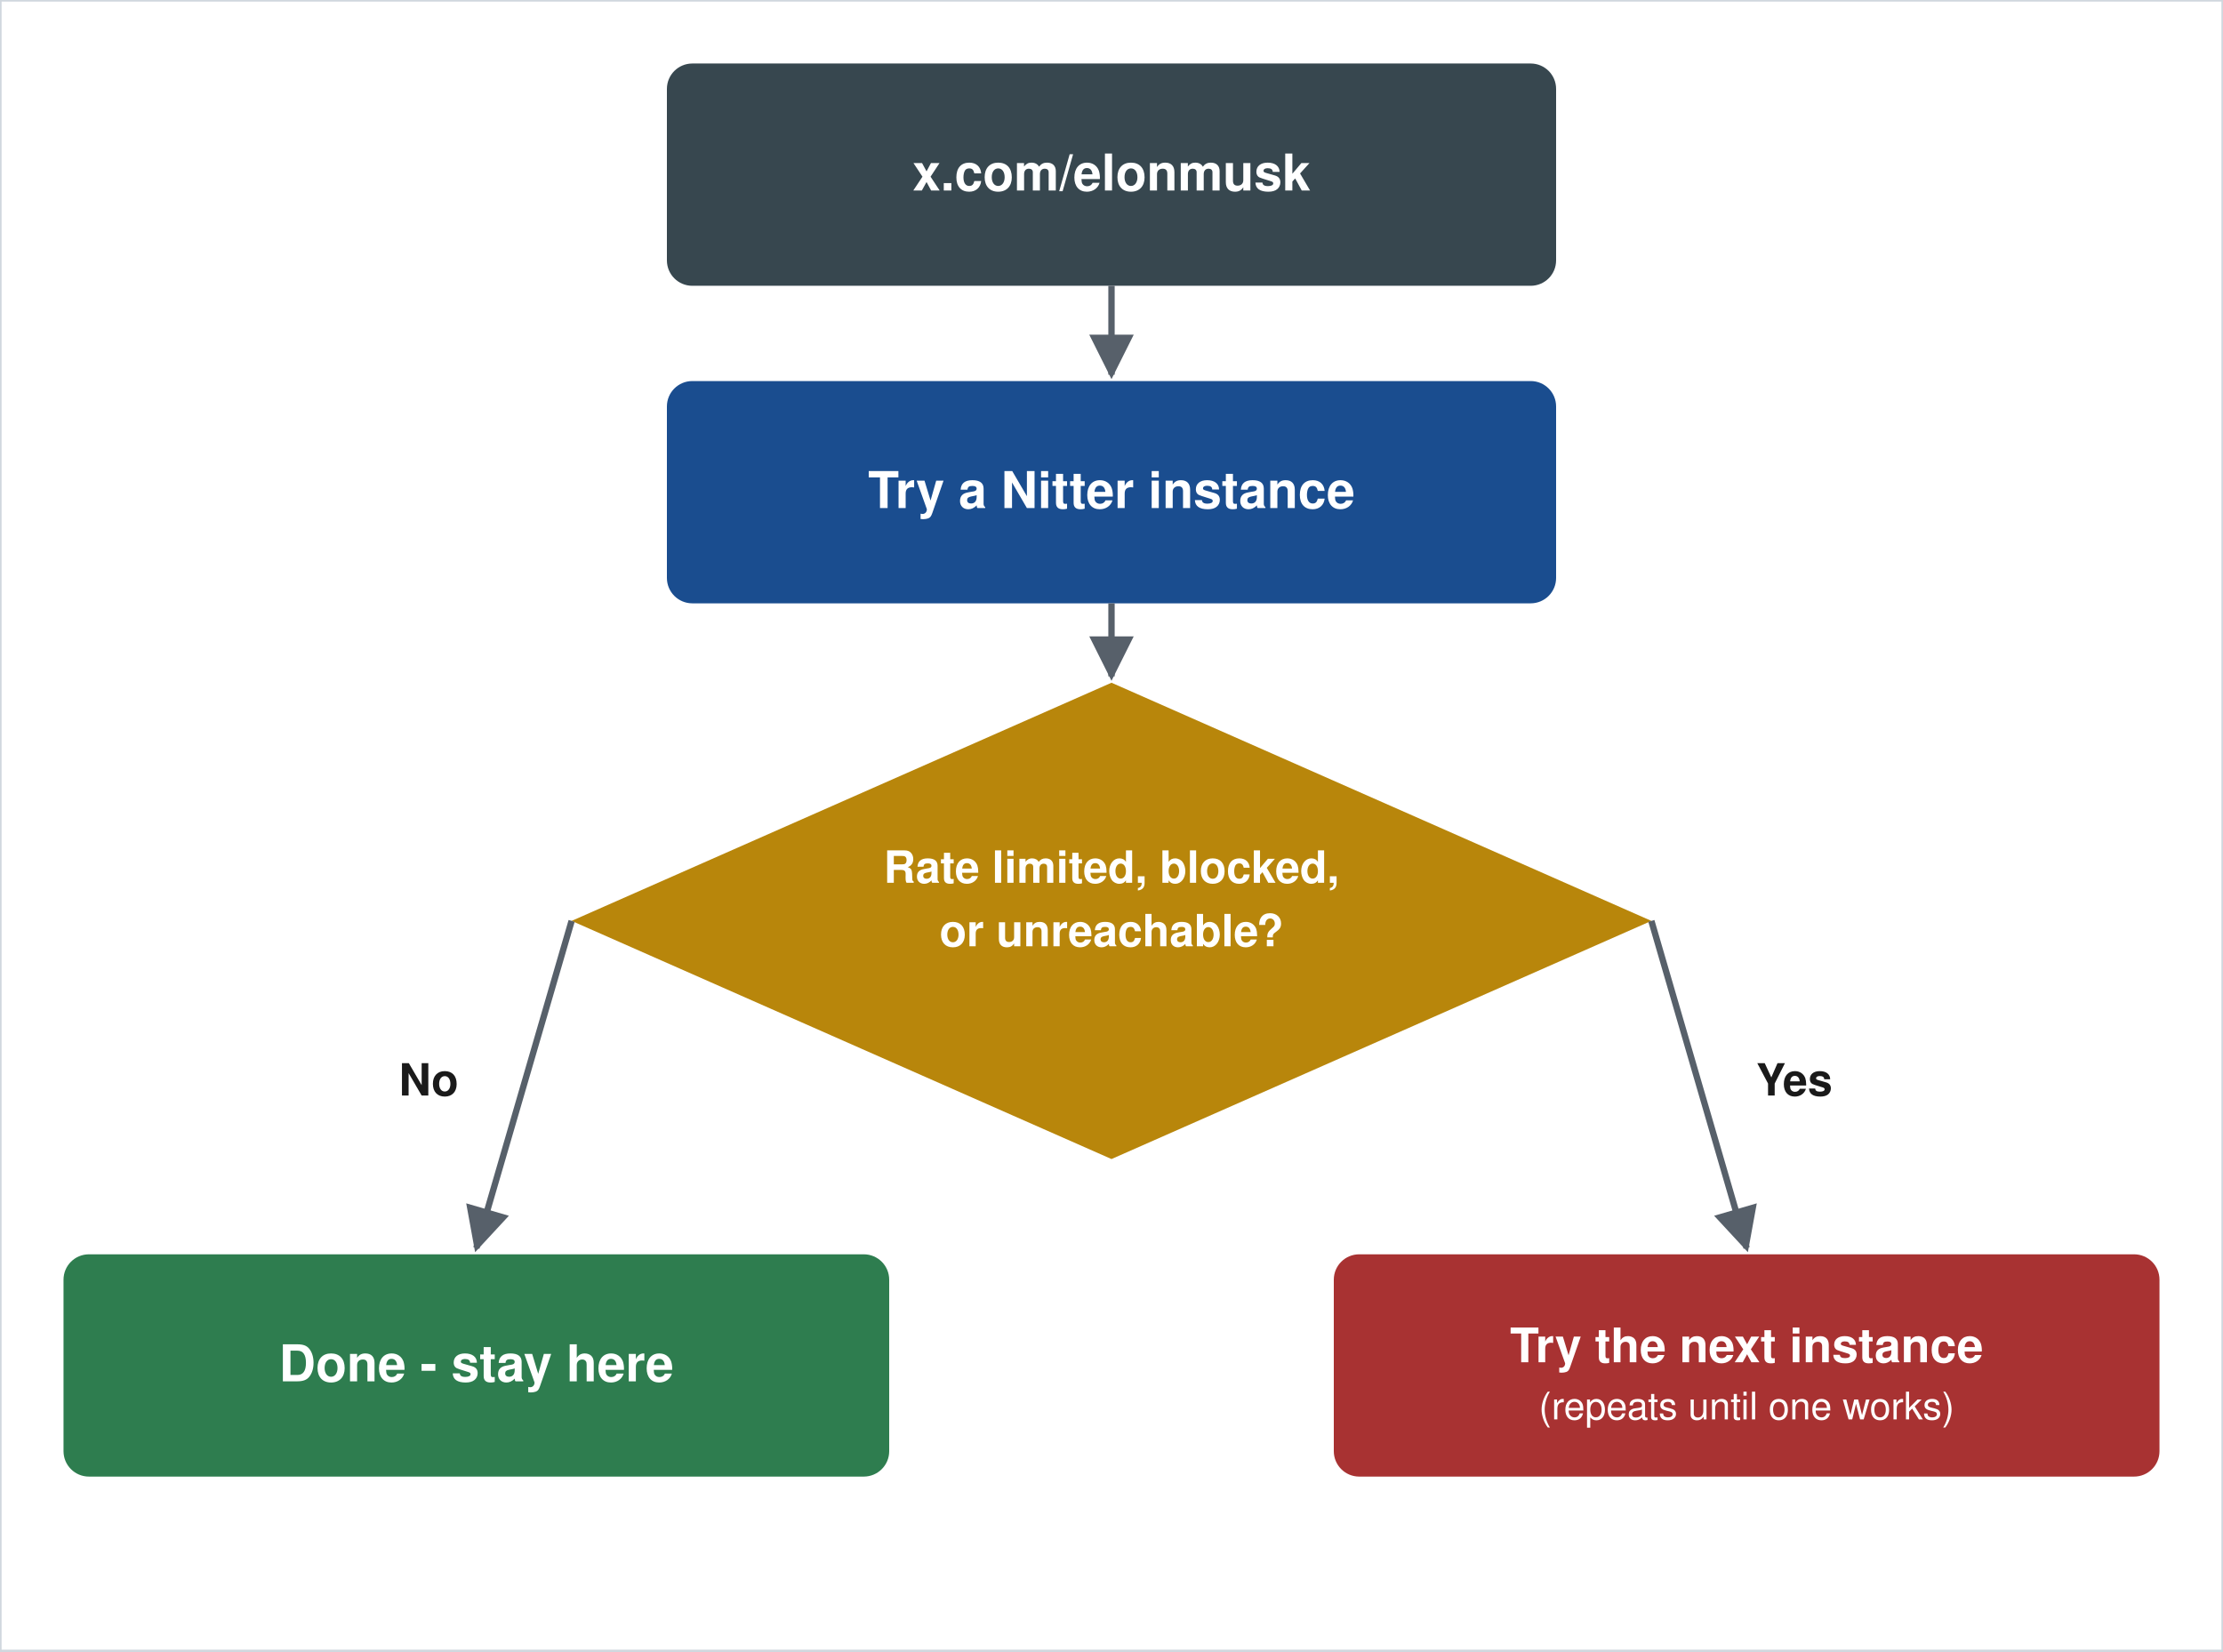
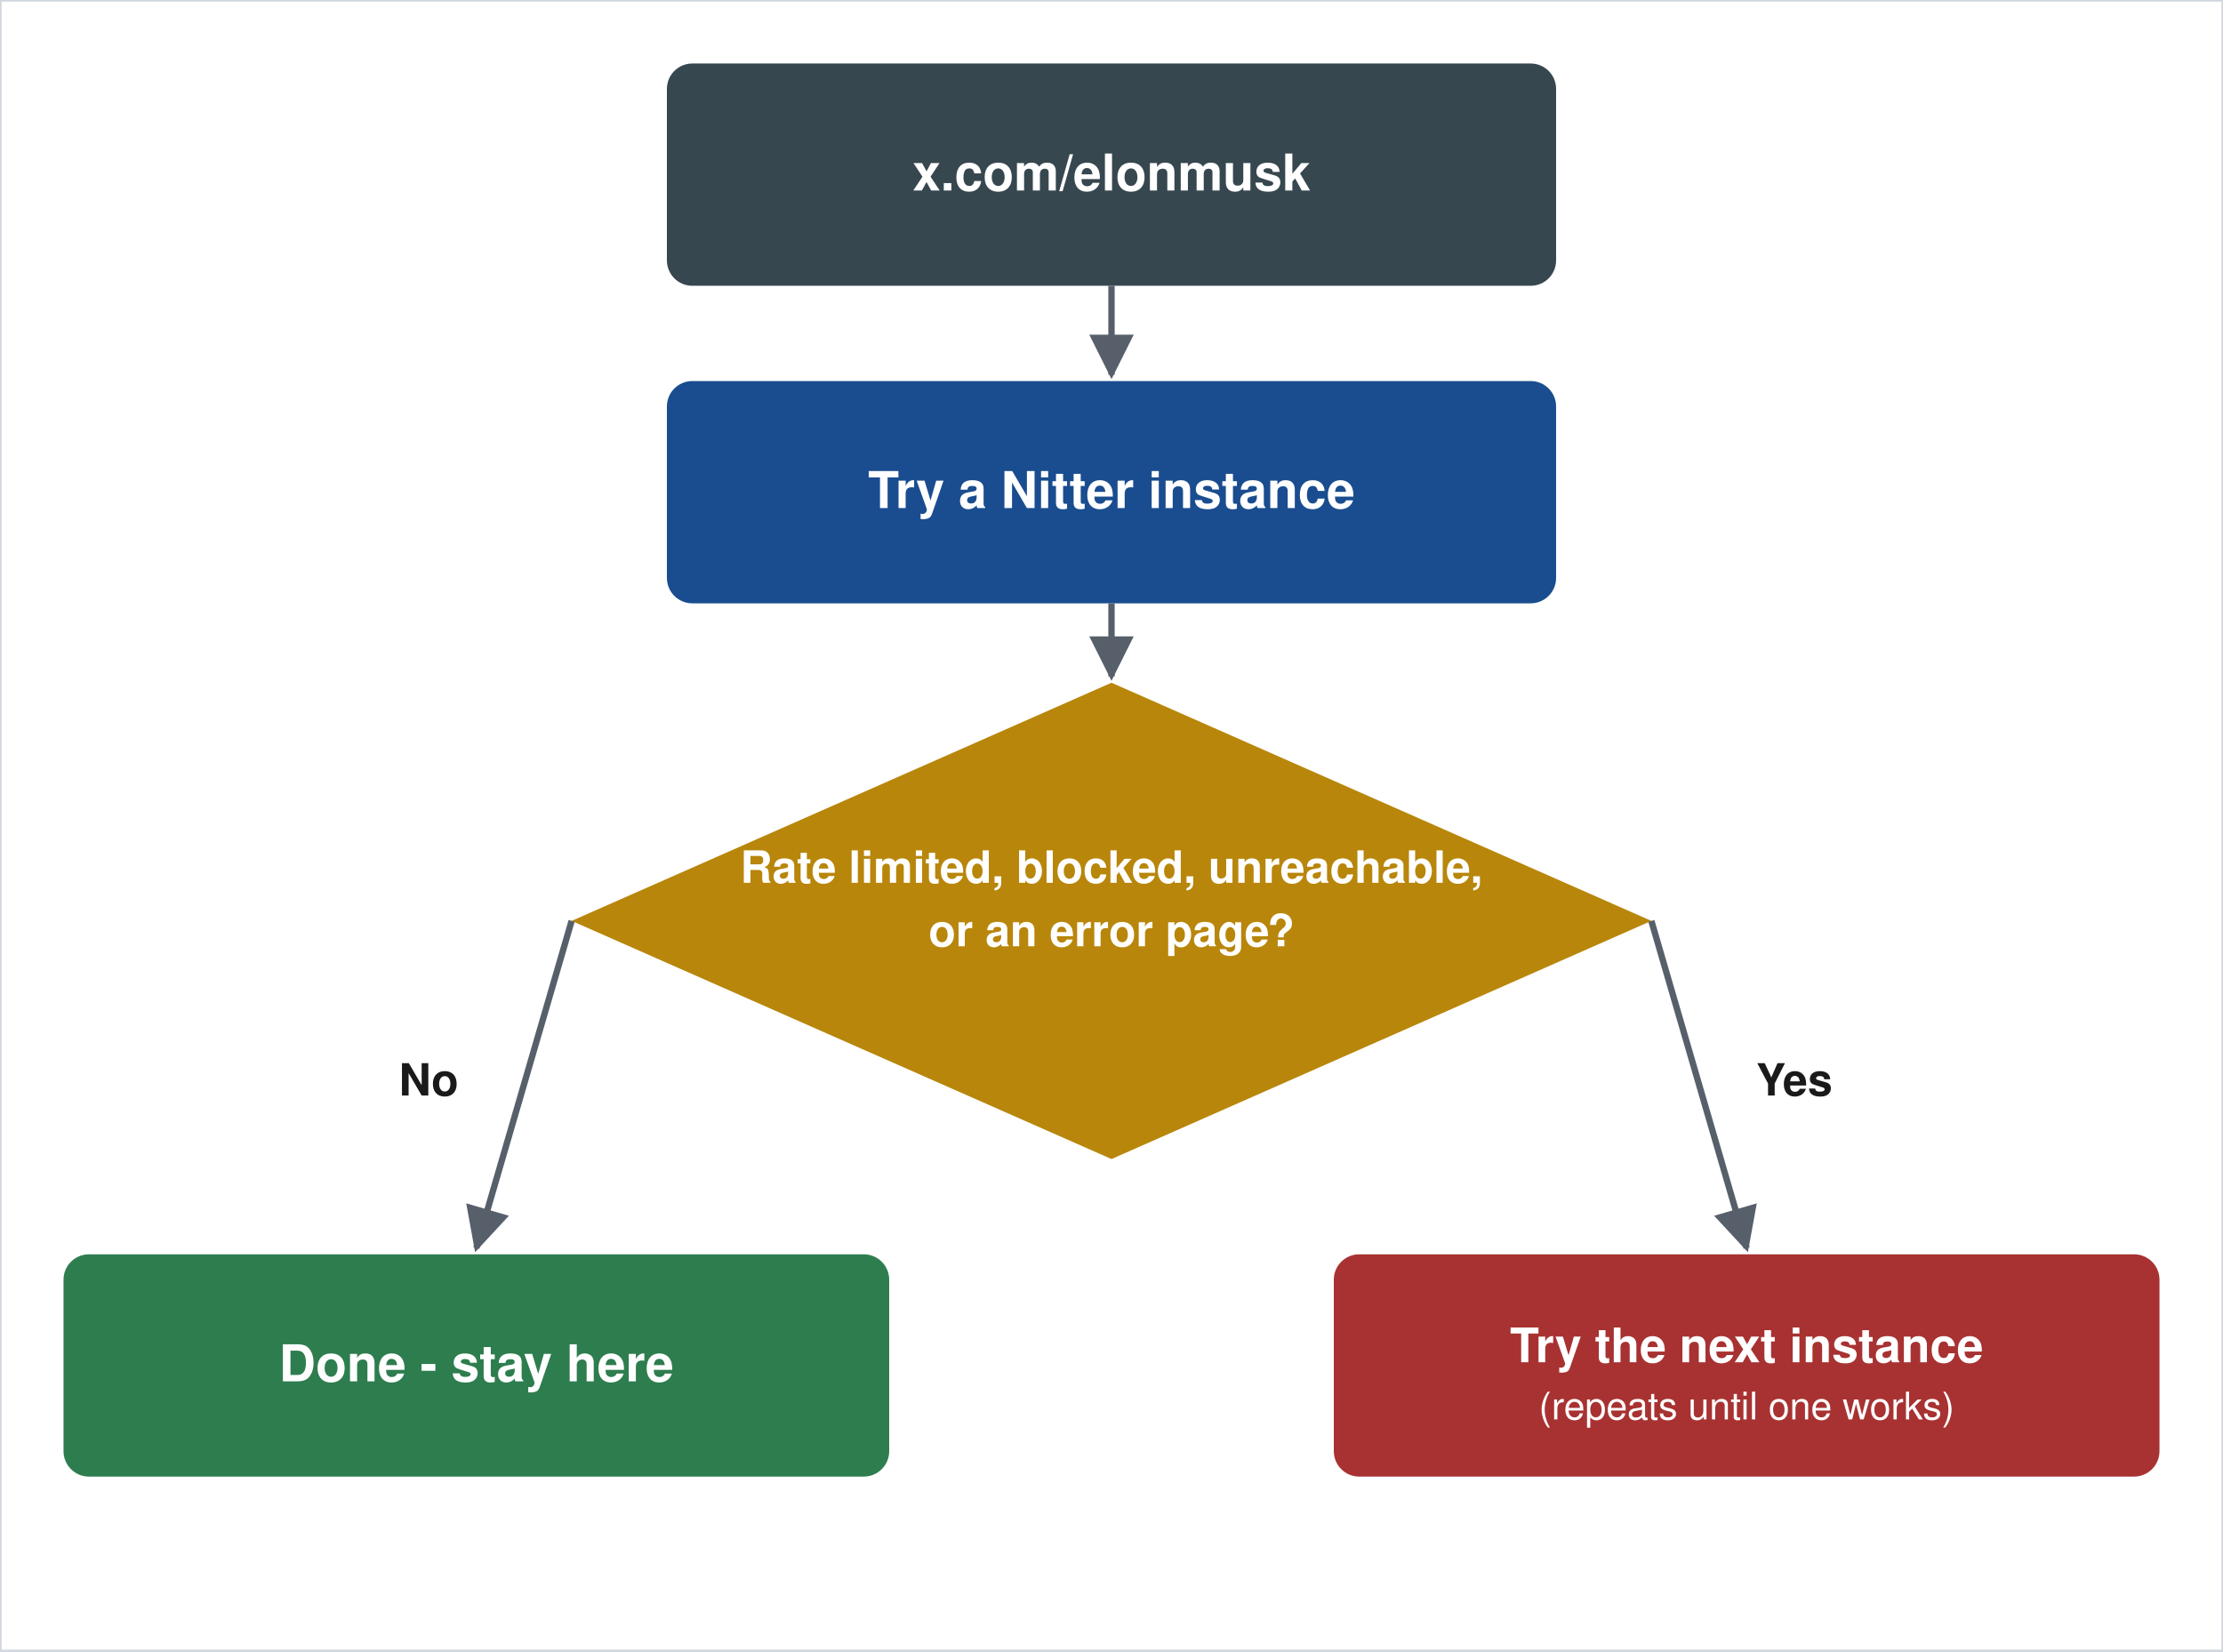
<svg xmlns="http://www.w3.org/2000/svg" viewBox="0 0 700 520" font-family="Helvetica, Arial, sans-serif">
  <defs>
    <marker id="arrow" viewBox="0 0 10 10" refX="9" refY="5" markerWidth="7" markerHeight="7" orient="auto-start-reverse">
      <path d="M 0 0 L 10 5 L 0 10 z" fill="#57606a" />
    </marker>
  </defs>
  <rect x="0" y="0" width="700" height="520" fill="#ffffff" stroke="#d0d7de" stroke-width="1" />
  <rect x="210" y="20" width="280" height="70" rx="8" fill="#37474f" />
  <text x="350" y="60" text-anchor="middle" fill="#ffffff" font-size="16" font-weight="bold">x.com/elonmusk</text>
  <line x1="350" y1="90" x2="350" y2="118" stroke="#57606a" stroke-width="2" marker-end="url(#arrow)" />
  <rect x="210" y="120" width="280" height="70" rx="8" fill="#1a4d8f" />
  <text x="350" y="160" text-anchor="middle" fill="#ffffff" font-size="16" font-weight="bold">Try a Nitter instance</text>
  <line x1="350" y1="190" x2="350" y2="213" stroke="#57606a" stroke-width="2" marker-end="url(#arrow)" />
  <polygon points="350,215 520,290 350,365 180,290" fill="#b8860b" />
-   <text x="350" y="278" text-anchor="middle" fill="#ffffff" font-size="14" font-weight="bold">Rate limited, blocked,</text>
-   <text x="350" y="298" text-anchor="middle" fill="#ffffff" font-size="14" font-weight="bold">or unreachable?</text>
+   <text x="350" y="278" text-anchor="middle" fill="#ffffff" font-size="14" font-weight="bold">Rate limited, blocked, unreachable,</text>
+   <text x="350" y="298" text-anchor="middle" fill="#ffffff" font-size="14" font-weight="bold">or an error page?</text>
  <line x1="180" y1="290" x2="150" y2="393" stroke="#57606a" stroke-width="2" marker-end="url(#arrow)" />
  <text x="135" y="345" text-anchor="middle" fill="#1a1a1a" font-size="14" font-weight="bold">No</text>
  <line x1="520" y1="290" x2="550" y2="393" stroke="#57606a" stroke-width="2" marker-end="url(#arrow)" />
  <text x="565" y="345" text-anchor="middle" fill="#1a1a1a" font-size="14" font-weight="bold">Yes</text>
  <rect x="20" y="395" width="260" height="70" rx="8" fill="#2e7d4f" />
  <text x="150" y="435" text-anchor="middle" fill="#ffffff" font-size="16" font-weight="bold">Done - stay here</text>
  <rect x="420" y="395" width="260" height="70" rx="8" fill="#a83232" />
  <text x="550" y="429" text-anchor="middle" fill="#ffffff" font-size="15" font-weight="bold">Try the next instance</text>
  <text x="550" y="447" text-anchor="middle" fill="#ffffff" font-size="12">(repeats until one works)</text>
</svg>
